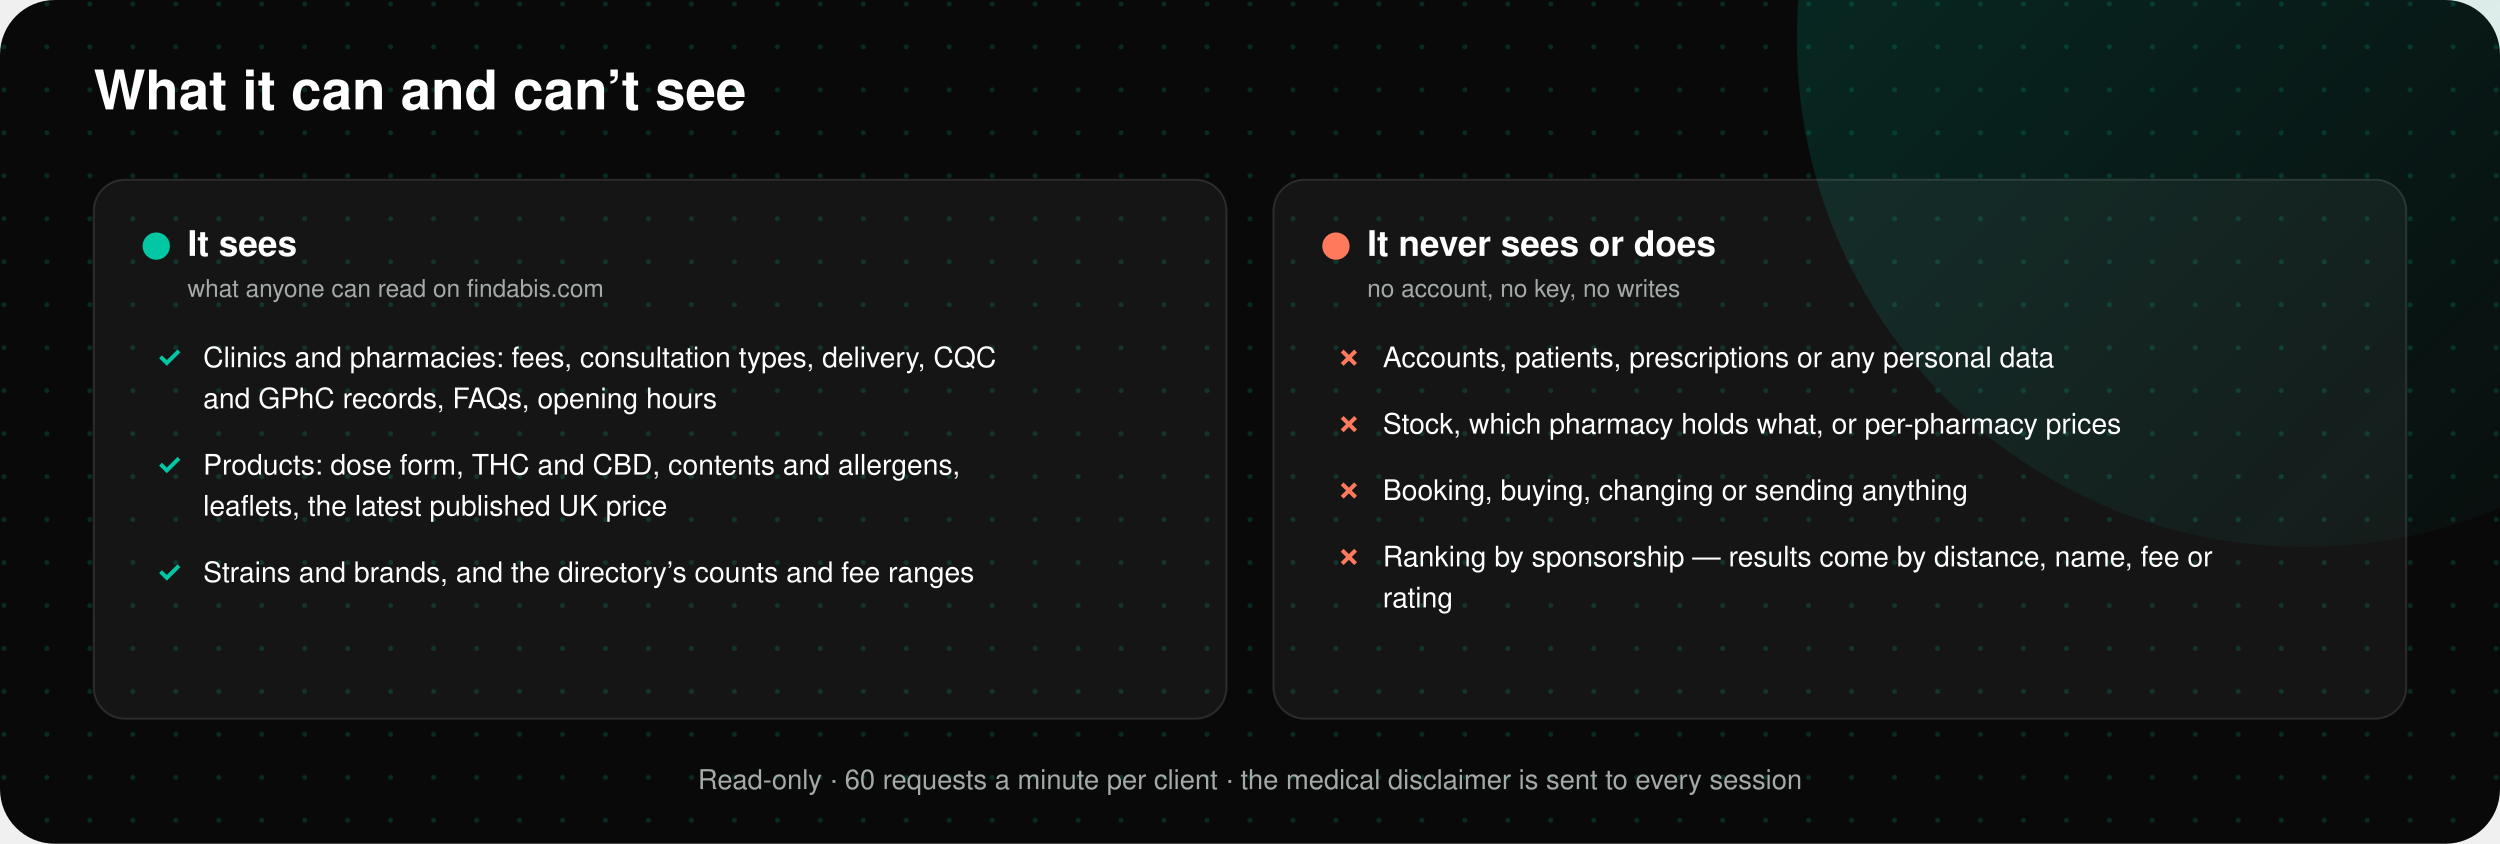
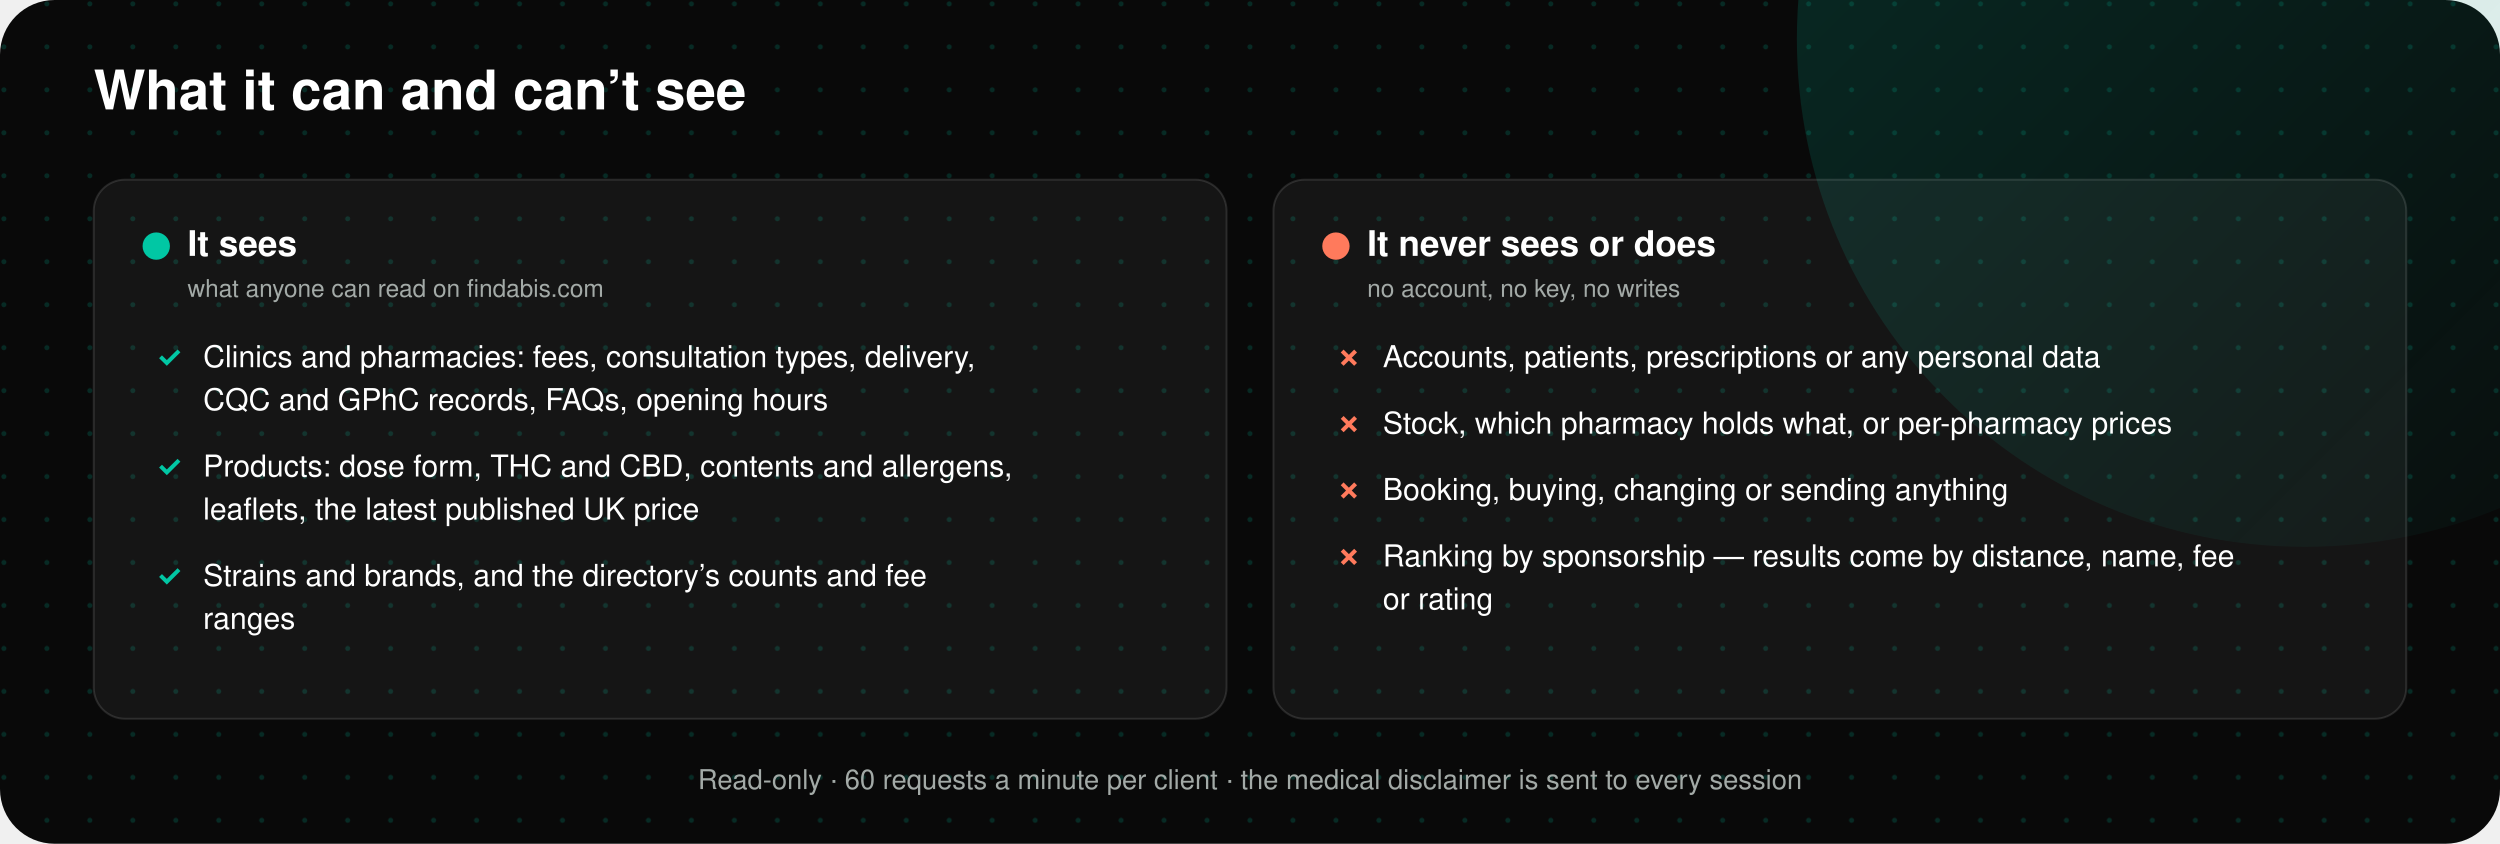
<svg xmlns="http://www.w3.org/2000/svg" viewBox="0 0 1280 432" width="1280" height="432" role="img" aria-label="What the server can see — public listings — and what it never sees or does: accounts, patients, stock, per-pharmacy prices, bookings">
  <defs>
    <linearGradient gradientUnits="userSpaceOnUse" id="gem0" x1="7" x2="11" y1="15.5" y2="12">
      <stop stop-color="#08B962" />
      <stop offset="1" stop-color="#08B962" stop-opacity="0" />
    </linearGradient>
    <linearGradient gradientUnits="userSpaceOnUse" id="gem1" x1="8" x2="11.5" y1="5.5" y2="11">
      <stop stop-color="#F94543" />
      <stop offset="1" stop-color="#F94543" stop-opacity="0" />
    </linearGradient>
    <linearGradient gradientUnits="userSpaceOnUse" id="gem2" x1="3.5" x2="17.5" y1="13.5" y2="12">
      <stop stop-color="#FABC12" />
      <stop offset=".46" stop-color="#FABC12" stop-opacity="0" />
    </linearGradient>
    <symbol id="claude" viewBox="0 0 24 24">
      <path d="M4.709 15.955l4.72-2.647.08-.23-.08-.128H9.2l-.79-.048-2.698-.073-2.339-.097-2.266-.122-.571-.121L0 11.784l.055-.352.48-.321.686.06 1.52.103 2.278.158 1.652.097 2.449.255h.389l.055-.157-.134-.098-.103-.097-2.358-1.596-2.552-1.688-1.336-.972-.724-.491-.364-.462-.158-1.008.656-.722.881.06.225.061.893.686 1.908 1.476 2.491 1.833.365.304.145-.103.019-.073-.164-.274-1.355-2.446-1.446-2.49-.644-1.032-.17-.619a2.97 2.97 0 01-.104-.729L6.283.134 6.696 0l.996.134.42.364.62 1.414 1.002 2.229 1.555 3.03.456.898.243.832.091.255h.158V9.01l.128-1.706.237-2.095.23-2.695.08-.76.376-.91.747-.492.584.28.48.685-.067.444-.286 1.851-.559 2.903-.364 1.942h.212l.243-.242.985-1.306 1.652-2.064.73-.82.85-.904.547-.431h1.033l.76 1.129-.34 1.166-1.064 1.347-.881 1.142-1.264 1.7-.79 1.36.073.11.188-.02 2.856-.606 1.543-.28 1.841-.315.833.388.091.395-.328.807-1.969.486-2.309.462-3.439.813-.042.03.049.061 1.549.146.662.036h1.622l3.02.225.79.522.474.638-.079.485-1.215.62-1.64-.389-3.829-.91-1.312-.329h-.182v.11l1.093 1.068 2.006 1.81 2.509 2.33.127.578-.322.455-.34-.049-2.205-1.657-.851-.747-1.926-1.62h-.128v.17l.444.649 2.345 3.521.122 1.08-.17.353-.608.213-.668-.122-1.374-1.925-1.415-2.167-1.143-1.943-.14.08-.674 7.254-.316.37-.729.28-.607-.461-.322-.747.322-1.476.389-1.924.315-1.53.286-1.9.17-.632-.012-.042-.14.018-1.434 1.967-2.18 2.945-1.726 1.845-.414.164-.717-.37.067-.662.401-.589 2.388-3.036 1.44-1.882.93-1.086-.006-.158h-.055L4.132 18.56l-1.13.146-.487-.456.061-.746.231-.243 1.908-1.312-.006.006z" fill="#D97757" />
    </symbol>
    <symbol id="openai" viewBox="0 0 24 24">
      <g fill-rule="evenodd">
        <path d="M9.205 8.658v-2.26c0-.19.072-.333.238-.428l4.543-2.616c.619-.357 1.356-.523 2.117-.523 2.854 0 4.662 2.212 4.662 4.566 0 .167 0 .357-.024.547l-4.71-2.759a.797.797 0 00-.856 0l-5.97 3.473zm10.609 8.8V12.06c0-.333-.143-.57-.429-.737l-5.97-3.473 1.95-1.118a.433.433 0 01.476 0l4.543 2.617c1.309.76 2.189 2.378 2.189 3.948 0 1.808-1.07 3.473-2.76 4.163zM7.802 12.703l-1.95-1.142c-.167-.095-.239-.238-.239-.428V5.899c0-2.545 1.95-4.472 4.591-4.472 1 0 1.927.333 2.712.928L8.23 5.067c-.285.166-.428.404-.428.737v6.898zM12 15.128l-2.795-1.57v-3.33L12 8.658l2.795 1.57v3.33L12 15.128zm1.796 7.23c-1 0-1.927-.332-2.712-.927l4.686-2.712c.285-.166.428-.404.428-.737v-6.898l1.974 1.142c.167.095.238.238.238.428v5.233c0 2.545-1.974 4.472-4.614 4.472zm-5.637-5.303l-4.544-2.617c-1.308-.761-2.188-2.378-2.188-3.948A4.482 4.482 0 014.21 6.327v5.423c0 .333.143.571.428.738l5.947 3.449-1.95 1.118a.432.432 0 01-.476 0zm-.262 3.9c-2.688 0-4.662-2.021-4.662-4.519 0-.19.024-.38.047-.57l4.686 2.71c.286.167.571.167.856 0l5.97-3.448v2.26c0 .19-.07.333-.237.428l-4.543 2.616c-.619.357-1.356.523-2.117.523zm5.899 2.83a5.947 5.947 0 005.827-4.756C22.287 18.339 24 15.84 24 13.296c0-1.665-.713-3.282-1.998-4.448.119-.5.19-.999.19-1.498 0-3.401-2.759-5.947-5.946-5.947-.642 0-1.26.095-1.88.31A5.962 5.962 0 0010.205 0a5.947 5.947 0 00-5.827 4.757C1.713 5.447 0 7.945 0 10.49c0 1.666.713 3.283 1.998 4.448-.119.5-.19 1-.19 1.499 0 3.401 2.759 5.946 5.946 5.946.642 0 1.26-.095 1.88-.309a5.96 5.96 0 004.162 1.713z" />
      </g>
    </symbol>
    <symbol id="gemini" viewBox="0 0 24 24">
      <path d="M20.616 10.835a14.147 14.147 0 01-4.45-3.001 14.111 14.111 0 01-3.678-6.452.503.503 0 00-.975 0 14.134 14.134 0 01-3.679 6.452 14.155 14.155 0 01-4.45 3.001c-.65.28-1.318.505-2.002.678a.502.502 0 000 .975c.684.172 1.35.397 2.002.677a14.147 14.147 0 014.45 3.001 14.112 14.112 0 013.679 6.453.502.502 0 00.975 0c.172-.685.397-1.351.677-2.003a14.145 14.145 0 013.001-4.45 14.113 14.113 0 016.453-3.678.503.503 0 000-.975 13.245 13.245 0 01-2.003-.678z" fill="#3186FF" />
      <path d="M20.616 10.835a14.147 14.147 0 01-4.45-3.001 14.111 14.111 0 01-3.678-6.452.503.503 0 00-.975 0 14.134 14.134 0 01-3.679 6.452 14.155 14.155 0 01-4.45 3.001c-.65.28-1.318.505-2.002.678a.502.502 0 000 .975c.684.172 1.35.397 2.002.677a14.147 14.147 0 014.45 3.001 14.112 14.112 0 013.679 6.453.502.502 0 00.975 0c.172-.685.397-1.351.677-2.003a14.145 14.145 0 013.001-4.45 14.113 14.113 0 016.453-3.678.503.503 0 000-.975 13.245 13.245 0 01-2.003-.678z" fill="url(#gem0)" />
      <path d="M20.616 10.835a14.147 14.147 0 01-4.45-3.001 14.111 14.111 0 01-3.678-6.452.503.503 0 00-.975 0 14.134 14.134 0 01-3.679 6.452 14.155 14.155 0 01-4.45 3.001c-.65.28-1.318.505-2.002.678a.502.502 0 000 .975c.684.172 1.35.397 2.002.677a14.147 14.147 0 014.45 3.001 14.112 14.112 0 013.679 6.453.502.502 0 00.975 0c.172-.685.397-1.351.677-2.003a14.145 14.145 0 013.001-4.45 14.113 14.113 0 016.453-3.678.503.503 0 000-.975 13.245 13.245 0 01-2.003-.678z" fill="url(#gem1)" />
      <path d="M20.616 10.835a14.147 14.147 0 01-4.45-3.001 14.111 14.111 0 01-3.678-6.452.503.503 0 00-.975 0 14.134 14.134 0 01-3.679 6.452 14.155 14.155 0 01-4.45 3.001c-.65.28-1.318.505-2.002.678a.502.502 0 000 .975c.684.172 1.35.397 2.002.677a14.147 14.147 0 014.45 3.001 14.112 14.112 0 013.679 6.453.502.502 0 00.975 0c.172-.685.397-1.351.677-2.003a14.145 14.145 0 013.001-4.45 14.113 14.113 0 016.453-3.678.503.503 0 000-.975 13.245 13.245 0 01-2.003-.678z" fill="url(#gem2)" />
    </symbol>
    <symbol id="copilot" viewBox="0 0 24 24">
      <g fill-rule="evenodd">
        <path d="M19.245 5.364c1.322 1.36 1.877 3.216 2.11 5.817.622 0 1.2.135 1.592.654l.73.964c.21.278.323.61.323.955v2.62c0 .339-.173.669-.453.868C20.239 19.602 16.157 21.5 12 21.5c-4.6 0-9.205-2.583-11.547-4.258-.28-.2-.452-.53-.453-.868v-2.62c0-.345.113-.679.321-.956l.73-.963c.392-.517.974-.654 1.593-.654l.029-.297c.25-2.446.81-4.213 2.082-5.52 2.461-2.54 5.71-2.851 7.146-2.864h.198c1.436.013 4.685.323 7.146 2.864zm-7.244 4.328c-.284 0-.613.016-.962.05-.123.447-.305.85-.57 1.108-1.05 1.023-2.316 1.18-2.994 1.18-.638 0-1.306-.13-1.851-.464-.516.165-1.012.403-1.044.996a65.882 65.882 0 00-.063 2.884l-.002.48c-.002.563-.005 1.126-.013 1.69.002.326.204.63.51.765 2.482 1.102 4.83 1.657 6.99 1.657 2.156 0 4.504-.555 6.985-1.657a.854.854 0 00.51-.766c.03-1.682.006-3.372-.076-5.053-.031-.596-.528-.83-1.046-.996-.546.333-1.212.464-1.85.464-.677 0-1.942-.157-2.993-1.18-.266-.258-.447-.661-.57-1.108-.32-.032-.64-.049-.96-.05zm-2.525 4.013c.539 0 .976.426.976.95v1.753c0 .525-.437.95-.976.95a.964.964 0 01-.976-.95v-1.752c0-.525.437-.951.976-.951zm5 0c.539 0 .976.426.976.95v1.753c0 .525-.437.95-.976.95a.964.964 0 01-.976-.95v-1.752c0-.525.437-.951.976-.951zM7.635 5.087c-1.05.102-1.935.438-2.385.906-.975 1.037-.765 3.668-.21 4.224.405.394 1.17.657 1.995.657h.09c.649-.013 1.785-.176 2.73-1.11.435-.41.705-1.433.675-2.47-.03-.834-.27-1.52-.63-1.813-.39-.336-1.275-.482-2.265-.394zm6.465.394c-.36.292-.6.98-.63 1.813-.03 1.037.24 2.06.675 2.47.968.957 2.136 1.104 2.776 1.11h.044c.825 0 1.59-.263 1.995-.657.555-.556.765-3.187-.21-4.224-.45-.468-1.335-.804-2.385-.906-.99-.088-1.875.058-2.265.394zM12 7.615c-.24 0-.525.015-.84.044.03.16.045.336.06.526l-.001.159a2.94 2.94 0 01-.014.25c.225-.022.425-.027.612-.028h.366c.187 0 .387.006.612.028-.015-.146-.015-.277-.015-.409.015-.19.03-.365.06-.526a9.29 9.29 0 00-.84-.044z" />
      </g>
    </symbol>
    <symbol id="cursor" viewBox="0 0 24 24">
      <g fill-rule="evenodd">
        <path d="M22.106 5.68L12.5.135a.998.998 0 00-.998 0L1.893 5.68a.84.84 0 00-.419.726v11.186c0 .3.16.577.42.727l9.607 5.547a.999.999 0 00.998 0l9.608-5.547a.84.84 0 00.42-.727V6.407a.84.84 0 00-.42-.726zm-.603 1.176L12.228 22.92c-.063.108-.228.064-.228-.061V12.34a.59.59 0 00-.295-.51l-9.11-5.26c-.107-.062-.063-.228.062-.228h18.55c.264 0 .428.286.296.514z" />
      </g>
    </symbol>
    <symbol id="mcp" viewBox="0 0 24 24">
      <g fill-rule="evenodd">
        <path d="M15.688 2.343a2.588 2.588 0 00-3.61 0l-9.626 9.44a.863.863 0 01-1.203 0 .823.823 0 010-1.18l9.626-9.44a4.313 4.313 0 016.016 0 4.116 4.116 0 011.204 3.54 4.3 4.3 0 013.609 1.18l.05.05a4.115 4.115 0 010 5.9l-8.706 8.537a.274.274 0 000 .393l1.788 1.754a.823.823 0 010 1.18.863.863 0 01-1.203 0l-1.788-1.753a1.92 1.92 0 010-2.754l8.706-8.538a2.47 2.47 0 000-3.54l-.05-.049a2.588 2.588 0 00-3.607-.003l-7.172 7.034-.002.002-.098.097a.863.863 0 01-1.204 0 .823.823 0 010-1.18l7.273-7.133a2.47 2.47 0 00-.003-3.537z" />
        <path d="M14.485 4.703a.823.823 0 000-1.18.863.863 0 00-1.204 0l-7.119 6.982a4.115 4.115 0 000 5.9 4.314 4.314 0 006.016 0l7.12-6.982a.823.823 0 000-1.18.863.863 0 00-1.204 0l-7.119 6.982a2.588 2.588 0 01-3.61 0 2.47 2.47 0 010-3.54l7.12-6.982z" />
      </g>
    </symbol>
    <symbol id="fb" viewBox="0 0 563.95 557.57">
      <path d="M534.72,557.57H29.23A29.24,29.24,0,0,1,3.15,515.14L255.89,16a29.24,29.24,0,0,1,52.16,0L560.8,515.14a29.24,29.24,0,0,1-26.08,42.43ZM76.79,499.12H487.16L282,93.93Z" />
      <rect x="186.25" y="274.42" width="58.47" height="271.33" transform="translate(-173.33 158.23) rotate(-29.35)" />
      <rect x="210.66" y="380.86" width="271.33" height="58.47" transform="translate(-180.88 510.94) rotate(-60.65)" />
    </symbol>
    <pattern id="dots" width="22" height="22" patternUnits="userSpaceOnUse">
      <circle cx="2" cy="2" r="1.3" fill="#01c7a4" fill-opacity=".18" />
    </pattern>
    <linearGradient id="glow" x1="0" y1="0" x2="1" y2="1">
      <stop offset="0" stop-color="#01c7a4" stop-opacity=".2" />
      <stop offset="1" stop-color="#01c7a4" stop-opacity="0" />
    </linearGradient>
    <marker id="arr" viewBox="0 0 10 10" refX="9" refY="5" markerWidth="7" markerHeight="7" orient="auto">
      <path d="M0 0L10 5L0 10z" fill="#ffffff" fill-opacity="0.58" />
    </marker>
    <marker id="arrT" viewBox="0 0 10 10" refX="9" refY="5" markerWidth="7" markerHeight="7" orient="auto">
      <path d="M0 0L10 5L0 10z" fill="#01c7a4" />
    </marker>
  </defs>
  <rect width="1280" height="432" rx="28" fill="#090909" />
  <rect width="1280" height="432" rx="28" fill="url(#dots)" />
  <circle cx="1180" cy="20" r="260" fill="url(#glow)" />
  <text x="48" y="56" font-size="28" fill="#ffffff" text-anchor="start" font-family="-apple-system,'Segoe UI',Helvetica,Arial,sans-serif" font-weight="700">What it can and can’t see</text>
  <rect x="48" y="92" width="580" height="276" rx="16" fill="#ffffff" fill-opacity="0.05" stroke="#ffffff" stroke-width="1" stroke-opacity="0.12" />
  <rect x="652" y="92" width="580" height="276" rx="16" fill="#ffffff" fill-opacity="0.05" stroke="#ffffff" stroke-width="1" stroke-opacity="0.12" />
  <circle cx="80" cy="126" r="7" fill="#01c7a4" />
  <text x="96" y="131" font-size="18" fill="#ffffff" text-anchor="start" font-family="-apple-system,'Segoe UI',Helvetica,Arial,sans-serif" font-weight="700">It sees</text>
  <text x="96" y="152" font-size="12.5" fill="#a3aaa7" text-anchor="start" font-family="-apple-system,'Segoe UI',Helvetica,Arial,sans-serif">what anyone can read on findabis.com</text>
  <text x="80" y="188" font-size="15" fill="#01c7a4" text-anchor="start" font-family="-apple-system,'Segoe UI',Helvetica,Arial,sans-serif" font-weight="700">✓</text>
-   <text x="104" y="188" font-size="14.5" fill="#ffffff" text-anchor="start" font-family="-apple-system,'Segoe UI',Helvetica,Arial,sans-serif">Clinics and pharmacies: fees, consultation types, delivery, CQC</text>
-   <text x="104" y="209" font-size="14.5" fill="#ffffff" text-anchor="start" font-family="-apple-system,'Segoe UI',Helvetica,Arial,sans-serif">and GPhC records, FAQs, opening hours</text>
-   <text x="80" y="243" font-size="15" fill="#01c7a4" text-anchor="start" font-family="-apple-system,'Segoe UI',Helvetica,Arial,sans-serif" font-weight="700">✓</text>
-   <text x="104" y="243" font-size="14.5" fill="#ffffff" text-anchor="start" font-family="-apple-system,'Segoe UI',Helvetica,Arial,sans-serif">Products: dose form, THC and CBD, contents and allergens,</text>
-   <text x="104" y="264" font-size="14.5" fill="#ffffff" text-anchor="start" font-family="-apple-system,'Segoe UI',Helvetica,Arial,sans-serif">leaflets, the latest published UK price</text>
-   <text x="80" y="298" font-size="15" fill="#01c7a4" text-anchor="start" font-family="-apple-system,'Segoe UI',Helvetica,Arial,sans-serif" font-weight="700">✓</text>
-   <text x="104" y="298" font-size="14.5" fill="#ffffff" text-anchor="start" font-family="-apple-system,'Segoe UI',Helvetica,Arial,sans-serif">Strains and brands, and the directory’s counts and fee ranges</text>
+   <text x="104" y="188" font-size="15.5" fill="#ffffff" text-anchor="start" font-family="-apple-system,'Segoe UI',Helvetica,Arial,sans-serif">Clinics and pharmacies: fees, consultation types, delivery,</text>
+   <text x="104" y="210" font-size="15.5" fill="#ffffff" text-anchor="start" font-family="-apple-system,'Segoe UI',Helvetica,Arial,sans-serif">CQC and GPhC records, FAQs, opening hours</text>
+   <text x="80" y="244" font-size="15" fill="#01c7a4" text-anchor="start" font-family="-apple-system,'Segoe UI',Helvetica,Arial,sans-serif" font-weight="700">✓</text>
+   <text x="104" y="244" font-size="15.5" fill="#ffffff" text-anchor="start" font-family="-apple-system,'Segoe UI',Helvetica,Arial,sans-serif">Products: dose form, THC and CBD, contents and allergens,</text>
+   <text x="104" y="266" font-size="15.5" fill="#ffffff" text-anchor="start" font-family="-apple-system,'Segoe UI',Helvetica,Arial,sans-serif">leaflets, the latest published UK price</text>
+   <text x="80" y="300" font-size="15" fill="#01c7a4" text-anchor="start" font-family="-apple-system,'Segoe UI',Helvetica,Arial,sans-serif" font-weight="700">✓</text>
+   <text x="104" y="300" font-size="15.5" fill="#ffffff" text-anchor="start" font-family="-apple-system,'Segoe UI',Helvetica,Arial,sans-serif">Strains and brands, and the directory’s counts and fee</text>
+   <text x="104" y="322" font-size="15.5" fill="#ffffff" text-anchor="start" font-family="-apple-system,'Segoe UI',Helvetica,Arial,sans-serif">ranges</text>
  <circle cx="684" cy="126" r="7" fill="#ff7a5c" />
  <text x="700" y="131" font-size="18" fill="#ffffff" text-anchor="start" font-family="-apple-system,'Segoe UI',Helvetica,Arial,sans-serif" font-weight="700">It never sees or does</text>
  <text x="700" y="152" font-size="12.5" fill="#a3aaa7" text-anchor="start" font-family="-apple-system,'Segoe UI',Helvetica,Arial,sans-serif">no account, no key, no writes</text>
  <text x="684" y="188" font-size="15" fill="#ff7a5c" text-anchor="start" font-family="-apple-system,'Segoe UI',Helvetica,Arial,sans-serif" font-weight="700">✗</text>
-   <text x="708" y="188" font-size="14.5" fill="#ffffff" text-anchor="start" font-family="-apple-system,'Segoe UI',Helvetica,Arial,sans-serif">Accounts, patients, prescriptions or any personal data</text>
+   <text x="708" y="188" font-size="15.5" fill="#ffffff" text-anchor="start" font-family="-apple-system,'Segoe UI',Helvetica,Arial,sans-serif">Accounts, patients, prescriptions or any personal data</text>
  <text x="684" y="222" font-size="15" fill="#ff7a5c" text-anchor="start" font-family="-apple-system,'Segoe UI',Helvetica,Arial,sans-serif" font-weight="700">✗</text>
-   <text x="708" y="222" font-size="14.5" fill="#ffffff" text-anchor="start" font-family="-apple-system,'Segoe UI',Helvetica,Arial,sans-serif">Stock, which pharmacy holds what, or per-pharmacy prices</text>
+   <text x="708" y="222" font-size="15.5" fill="#ffffff" text-anchor="start" font-family="-apple-system,'Segoe UI',Helvetica,Arial,sans-serif">Stock, which pharmacy holds what, or per-pharmacy prices</text>
  <text x="684" y="256" font-size="15" fill="#ff7a5c" text-anchor="start" font-family="-apple-system,'Segoe UI',Helvetica,Arial,sans-serif" font-weight="700">✗</text>
-   <text x="708" y="256" font-size="14.5" fill="#ffffff" text-anchor="start" font-family="-apple-system,'Segoe UI',Helvetica,Arial,sans-serif">Booking, buying, changing or sending anything</text>
+   <text x="708" y="256" font-size="15.5" fill="#ffffff" text-anchor="start" font-family="-apple-system,'Segoe UI',Helvetica,Arial,sans-serif">Booking, buying, changing or sending anything</text>
  <text x="684" y="290" font-size="15" fill="#ff7a5c" text-anchor="start" font-family="-apple-system,'Segoe UI',Helvetica,Arial,sans-serif" font-weight="700">✗</text>
-   <text x="708" y="290" font-size="14.5" fill="#ffffff" text-anchor="start" font-family="-apple-system,'Segoe UI',Helvetica,Arial,sans-serif">Ranking by sponsorship — results come by distance, name, fee or</text>
-   <text x="708" y="311" font-size="14.5" fill="#ffffff" text-anchor="start" font-family="-apple-system,'Segoe UI',Helvetica,Arial,sans-serif">rating</text>
+   <text x="708" y="290" font-size="15.5" fill="#ffffff" text-anchor="start" font-family="-apple-system,'Segoe UI',Helvetica,Arial,sans-serif">Ranking by sponsorship — results come by distance, name, fee</text>
+   <text x="708" y="312" font-size="15.5" fill="#ffffff" text-anchor="start" font-family="-apple-system,'Segoe UI',Helvetica,Arial,sans-serif">or rating</text>
  <text x="640" y="404" font-size="14" fill="#a3aaa7" text-anchor="middle" font-family="-apple-system,'Segoe UI',Helvetica,Arial,sans-serif">Read-only · 60 requests a minute per client · the medical disclaimer is sent to every session</text>
</svg>
